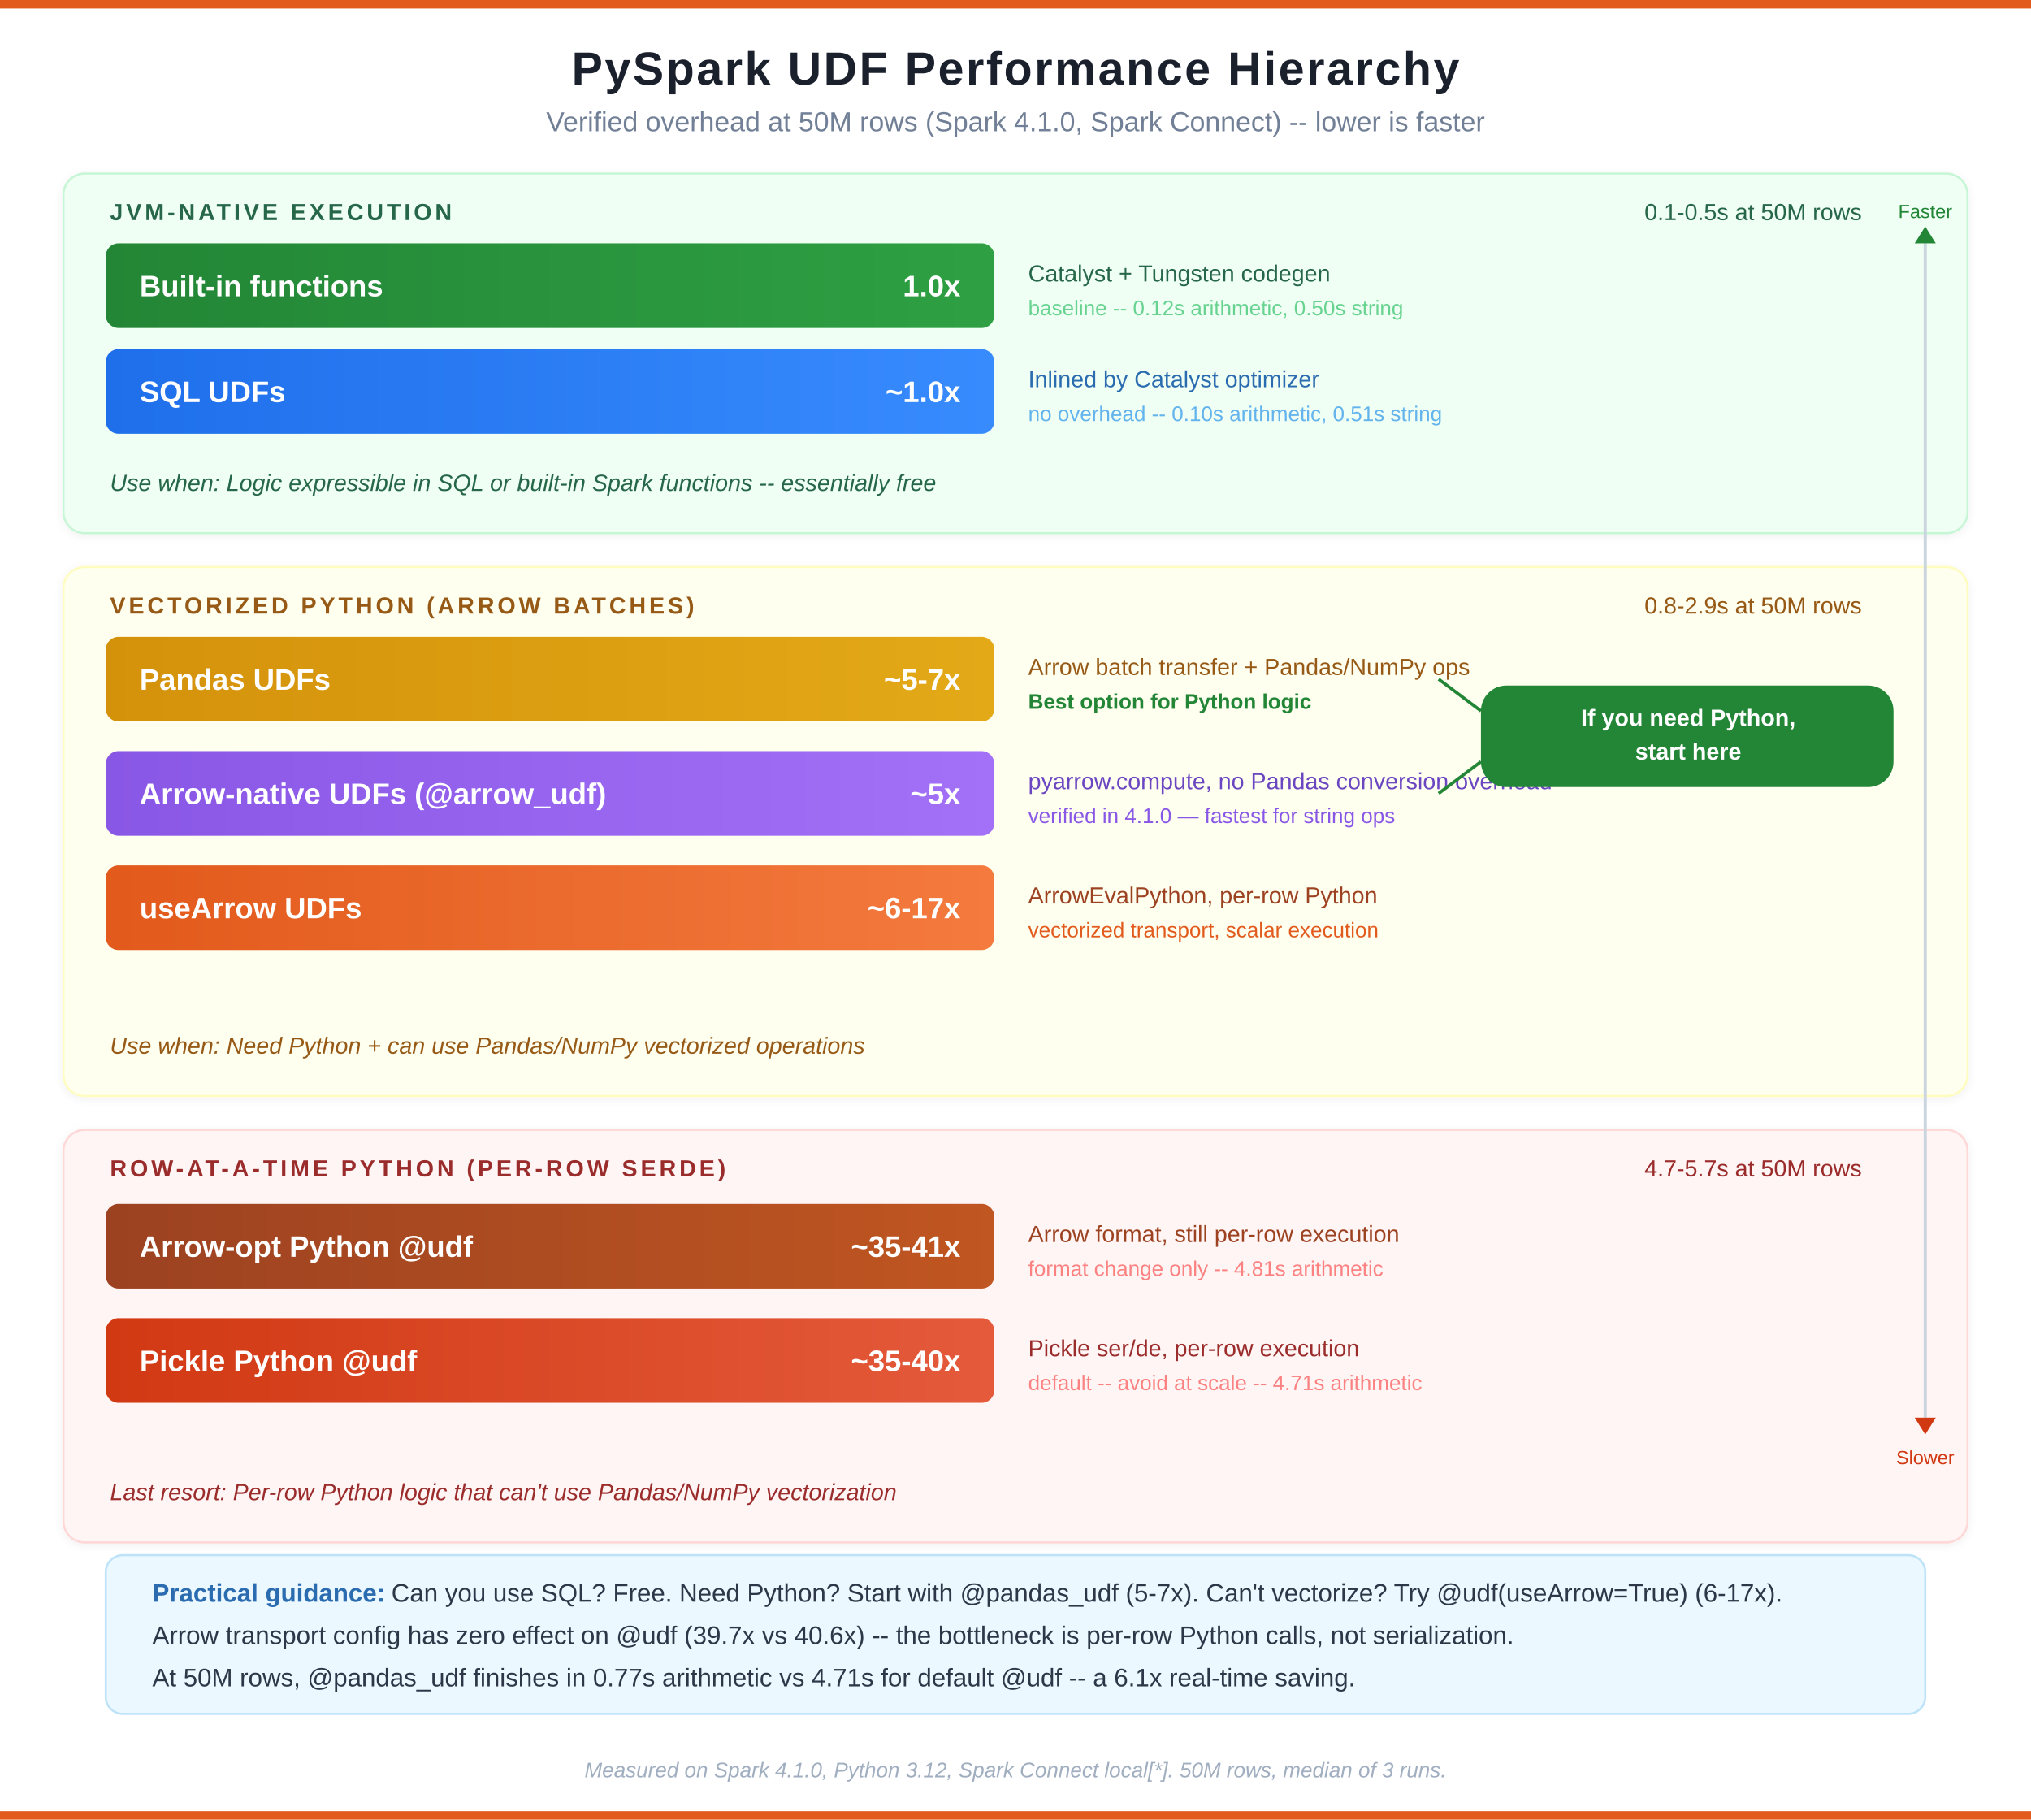
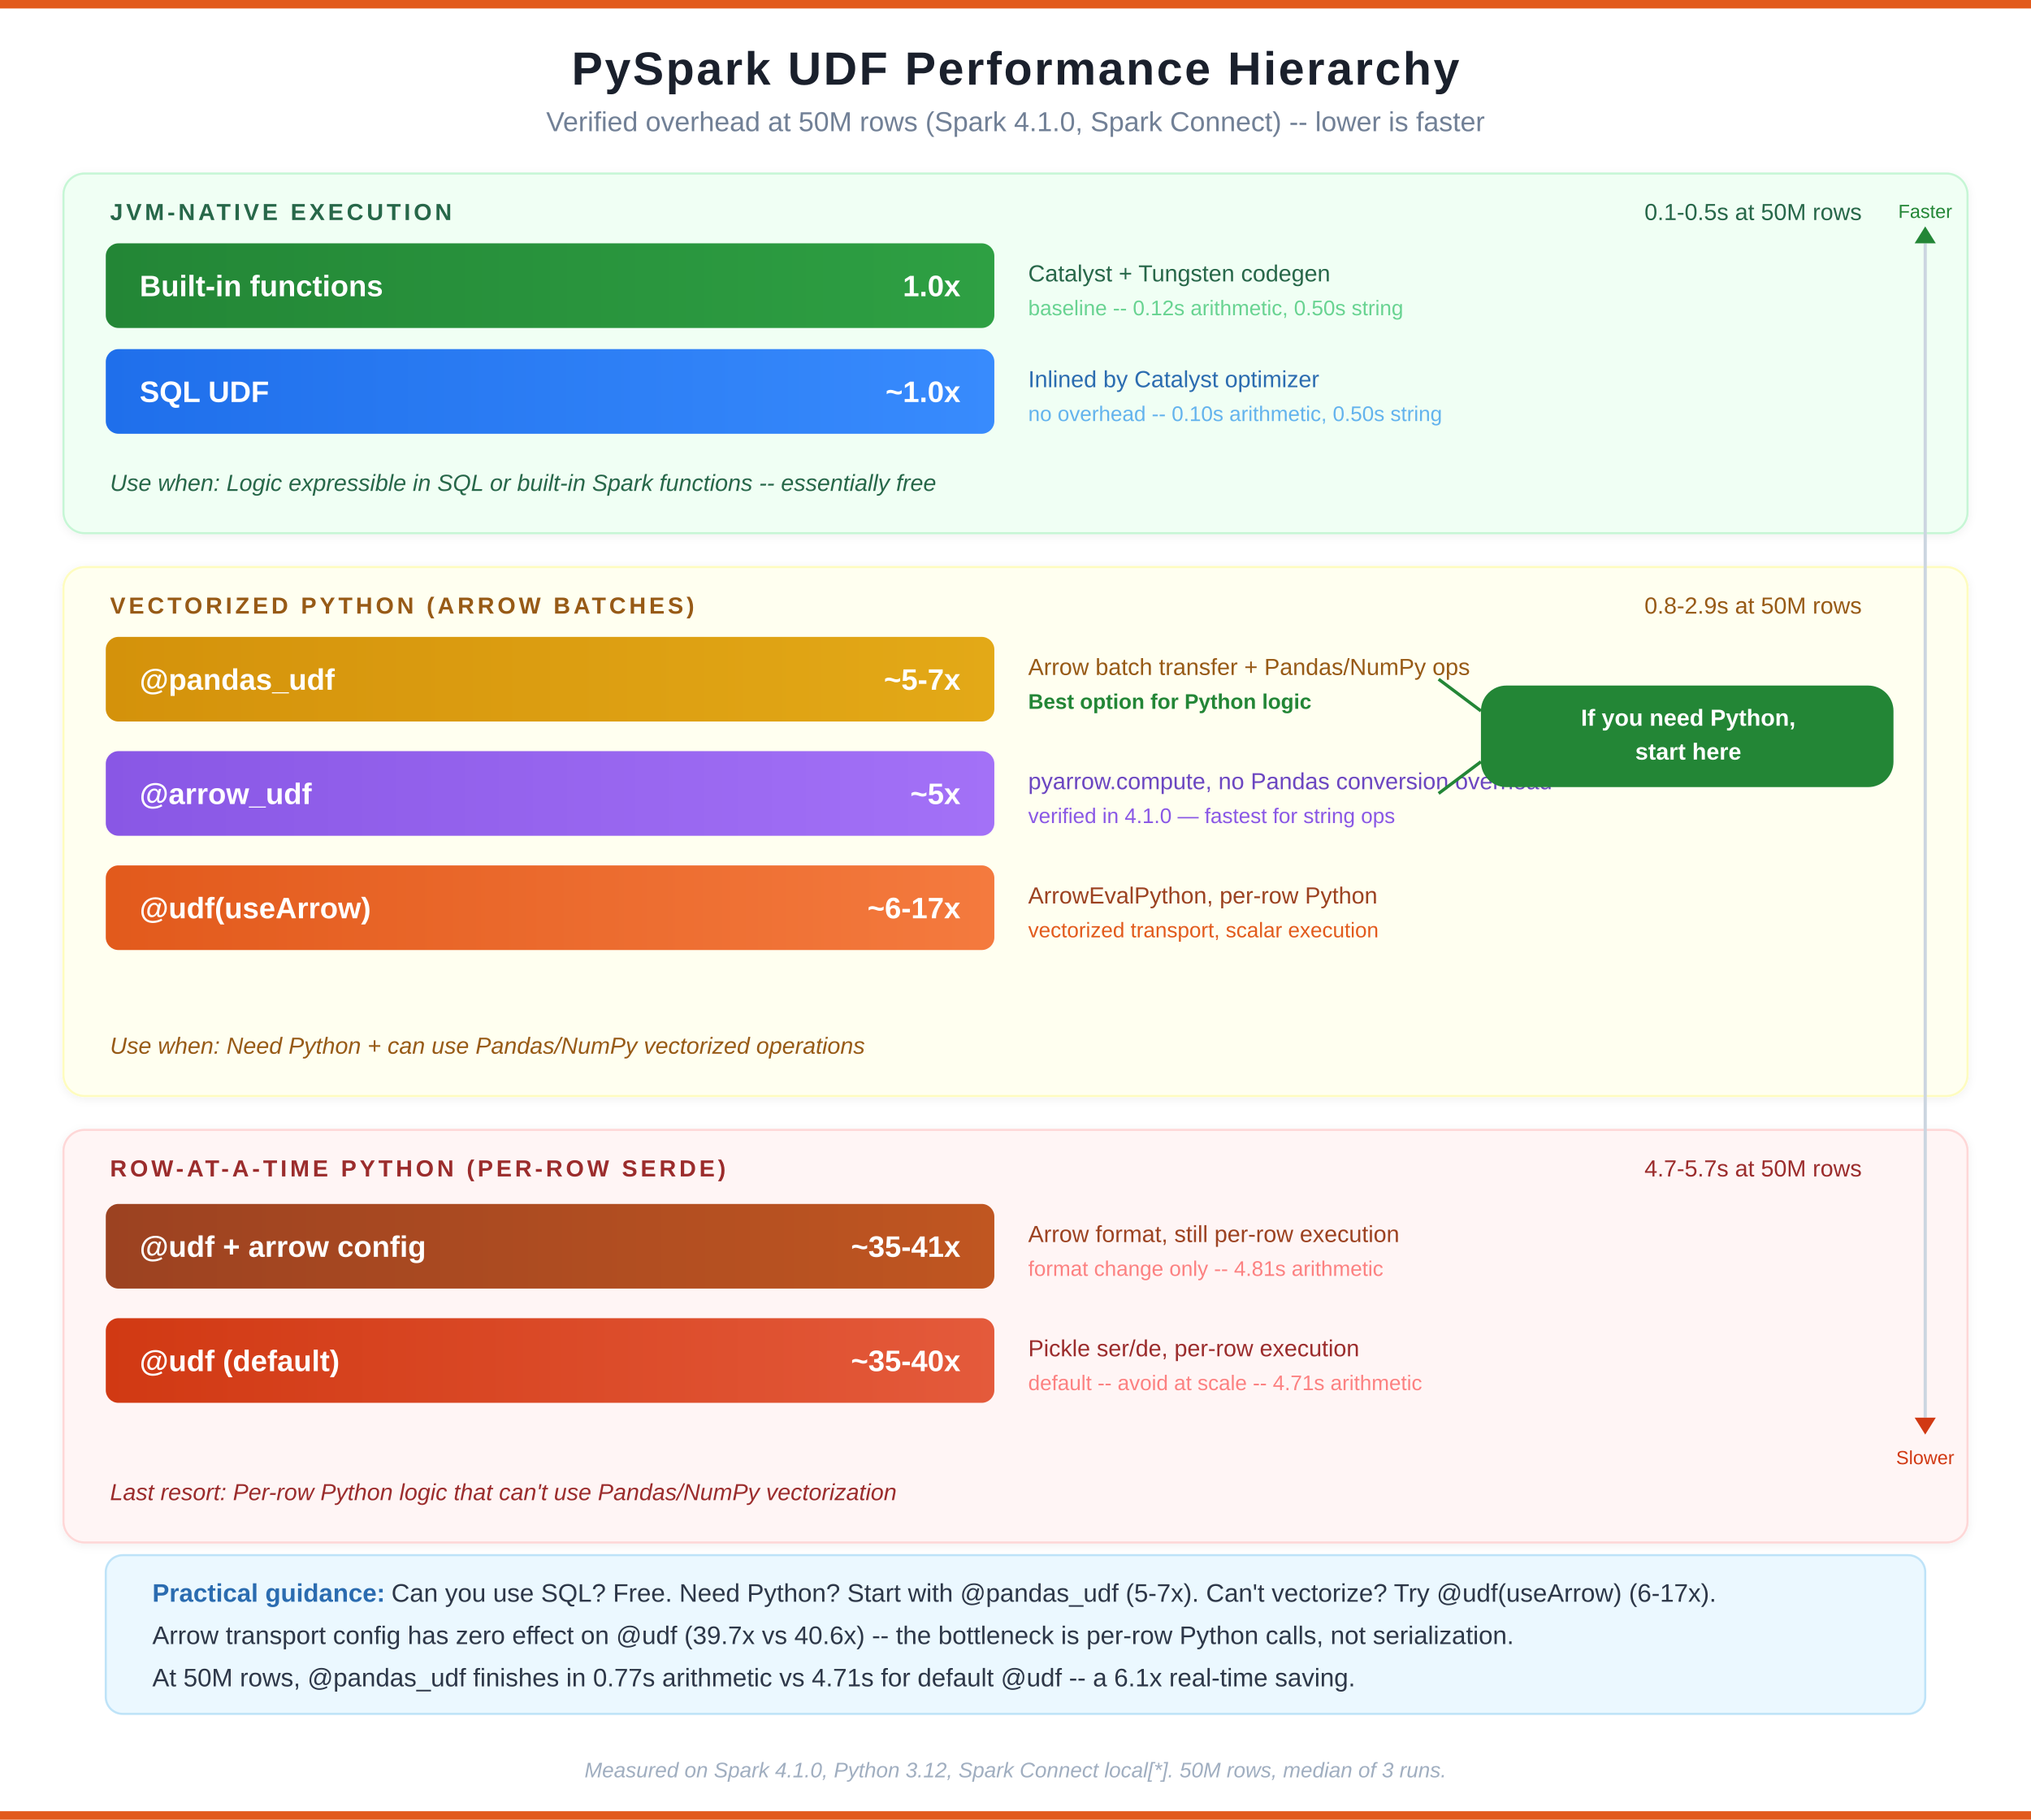
<svg xmlns="http://www.w3.org/2000/svg" viewBox="0 0 960 860" font-family="'Segoe UI', Arial, Helvetica, sans-serif">
  <defs>
    <linearGradient id="h-builtin" x1="0" x2="1" y1="0" y2="0">
      <stop offset="0%" stop-color="#238636" />
      <stop offset="100%" stop-color="#2ea043" />
    </linearGradient>
    <linearGradient id="h-sql" x1="0" x2="1" y1="0" y2="0">
      <stop offset="0%" stop-color="#1f6feb" />
      <stop offset="100%" stop-color="#388bfd" />
    </linearGradient>
    <linearGradient id="h-arrow" x1="0" x2="1" y1="0" y2="0">
      <stop offset="0%" stop-color="#E25A1C" />
      <stop offset="100%" stop-color="#F47A3E" />
    </linearGradient>
    <linearGradient id="h-pandas" x1="0" x2="1" y1="0" y2="0">
      <stop offset="0%" stop-color="#d4920b" />
      <stop offset="100%" stop-color="#e3a917" />
    </linearGradient>
    <linearGradient id="h-arrowudf" x1="0" x2="1" y1="0" y2="0">
      <stop offset="0%" stop-color="#8957e5" />
      <stop offset="100%" stop-color="#a371f7" />
    </linearGradient>
    <linearGradient id="h-arrowopt" x1="0" x2="1" y1="0" y2="0">
      <stop offset="0%" stop-color="#9C4221" />
      <stop offset="100%" stop-color="#C05621" />
    </linearGradient>
    <linearGradient id="h-pickle" x1="0" x2="1" y1="0" y2="0">
      <stop offset="0%" stop-color="#D13913" />
      <stop offset="100%" stop-color="#E45A3B" />
    </linearGradient>
    <filter id="shadow">
      <feDropShadow dx="0" dy="1" stdDeviation="2" flood-opacity="0.06" />
    </filter>
  </defs>
  <rect width="960" height="860" fill="#FFFFFF" />
  <rect x="0" y="0" width="960" height="4" fill="#E25A1C" />
  <text x="480" y="40" font-size="22" fill="#1A202C" text-anchor="middle" font-weight="bold" letter-spacing="1">PySpark UDF Performance Hierarchy</text>
  <text x="480" y="62" font-size="13" fill="#718096" text-anchor="middle">Verified overhead at 50M rows (Spark 4.1.0, Spark Connect) -- lower is faster</text>
  <rect x="30" y="82" width="900" height="170" rx="10" fill="#F0FFF4" stroke="#C6F6D5" filter="url(#shadow)" />
  <text x="52" y="104" font-size="11" fill="#276749" font-weight="bold" letter-spacing="1.5">JVM-NATIVE EXECUTION</text>
  <text x="880" y="104" font-size="11" fill="#276749" text-anchor="end">0.1-0.5s at 50M rows</text>
  <g transform="translate(50, 115)">
    <rect x="0" y="0" width="420" height="40" rx="6" fill="url(#h-builtin)" />
    <text x="16" y="25" font-size="14" fill="#FFFFFF" font-weight="bold">Built-in functions</text>
    <text x="404" y="25" font-size="14" fill="#FFFFFF" text-anchor="end" font-weight="bold">1.0x</text>
    <text x="436" y="18" font-size="11" fill="#276749">Catalyst + Tungsten codegen</text>
    <text x="436" y="34" font-size="10" fill="#68D391">baseline -- 0.12s arithmetic, 0.50s string</text>
  </g>
  <g transform="translate(50, 165)">
    <rect x="0" y="0" width="420" height="40" rx="6" fill="url(#h-sql)" />
-     <text x="16" y="25" font-size="14" fill="#FFFFFF" font-weight="bold">SQL UDFs</text>
+     <text x="16" y="25" font-size="14" fill="#FFFFFF" font-weight="bold">SQL UDF</text>
    <text x="404" y="25" font-size="14" fill="#FFFFFF" text-anchor="end" font-weight="bold">~1.0x</text>
    <text x="436" y="18" font-size="11" fill="#2B6CB0">Inlined by Catalyst optimizer</text>
-     <text x="436" y="34" font-size="10" fill="#63B3ED">no overhead -- 0.10s arithmetic, 0.51s string</text>
+     <text x="436" y="34" font-size="10" fill="#63B3ED">no overhead -- 0.10s arithmetic, 0.50s string</text>
  </g>
  <text x="52" y="232" font-size="11" fill="#276749" font-style="italic">Use when: Logic expressible in SQL or built-in Spark functions -- essentially free</text>
  <rect x="30" y="268" width="900" height="250" rx="10" fill="#FFFFF0" stroke="#FEFCBF" filter="url(#shadow)" />
  <text x="52" y="290" font-size="11" fill="#975A16" font-weight="bold" letter-spacing="1.5">VECTORIZED PYTHON (ARROW BATCHES)</text>
  <text x="880" y="290" font-size="11" fill="#975A16" text-anchor="end">0.8-2.9s at 50M rows</text>
  <g transform="translate(50, 301)">
    <rect x="0" y="0" width="420" height="40" rx="6" fill="url(#h-pandas)" />
-     <text x="16" y="25" font-size="14" fill="#FFFFFF" font-weight="bold">Pandas UDFs</text>
+     <text x="16" y="25" font-size="14" fill="#FFFFFF" font-weight="bold">@pandas_udf</text>
    <text x="404" y="25" font-size="14" fill="#FFFFFF" text-anchor="end" font-weight="bold">~5-7x</text>
    <text x="436" y="18" font-size="11" fill="#975A16">Arrow batch transfer + Pandas/NumPy ops</text>
    <text x="436" y="34" font-size="10" fill="#238636" font-weight="bold">Best option for Python logic</text>
  </g>
  <g transform="translate(50, 355)">
    <rect x="0" y="0" width="420" height="40" rx="6" fill="url(#h-arrowudf)" />
-     <text x="16" y="25" font-size="14" fill="#FFFFFF" font-weight="bold">Arrow-native UDFs (@arrow_udf)</text>
+     <text x="16" y="25" font-size="14" fill="#FFFFFF" font-weight="bold">@arrow_udf</text>
    <text x="404" y="25" font-size="14" fill="#FFFFFF" text-anchor="end" font-weight="bold">~5x</text>
    <text x="436" y="18" font-size="11" fill="#6B46C1">pyarrow.compute, no Pandas conversion overhead</text>
    <text x="436" y="34" font-size="10" fill="#8957e5">verified in 4.1.0 — fastest for string ops</text>
  </g>
  <g transform="translate(50, 409)">
    <rect x="0" y="0" width="420" height="40" rx="6" fill="url(#h-arrow)" />
-     <text x="16" y="25" font-size="14" fill="#FFFFFF" font-weight="bold">useArrow UDFs</text>
+     <text x="16" y="25" font-size="14" fill="#FFFFFF" font-weight="bold">@udf(useArrow)</text>
    <text x="404" y="25" font-size="14" fill="#FFFFFF" text-anchor="end" font-weight="bold">~6-17x</text>
    <text x="436" y="18" font-size="11" fill="#9C4221">ArrowEvalPython, per-row Python</text>
    <text x="436" y="34" font-size="10" fill="#E25A1C">vectorized transport, scalar execution</text>
  </g>
  <rect x="700" y="324" width="195" height="48" rx="12" fill="#238636" />
  <text x="798" y="343" font-size="11" fill="#FFFFFF" text-anchor="middle" font-weight="bold">If you need Python,</text>
  <text x="798" y="359" font-size="11" fill="#FFFFFF" text-anchor="middle" font-weight="bold">start here</text>
  <line x1="700" y1="336" x2="680" y2="321" stroke="#238636" stroke-width="1.5" />
  <line x1="700" y1="360" x2="680" y2="375" stroke="#238636" stroke-width="1.5" />
  <text x="52" y="498" font-size="11" fill="#975A16" font-style="italic">Use when: Need Python + can use Pandas/NumPy vectorized operations</text>
  <rect x="30" y="534" width="900" height="195" rx="10" fill="#FFF5F5" stroke="#FED7D7" filter="url(#shadow)" />
  <text x="52" y="556" font-size="11" fill="#9B2C2C" font-weight="bold" letter-spacing="1.5">ROW-AT-A-TIME PYTHON (PER-ROW SERDE)</text>
  <text x="880" y="556" font-size="11" fill="#9B2C2C" text-anchor="end">4.7-5.7s at 50M rows</text>
  <g transform="translate(50, 569)">
    <rect x="0" y="0" width="420" height="40" rx="6" fill="url(#h-arrowopt)" />
-     <text x="16" y="25" font-size="14" fill="#FFFFFF" font-weight="bold">Arrow-opt Python @udf</text>
+     <text x="16" y="25" font-size="14" fill="#FFFFFF" font-weight="bold">@udf + arrow config</text>
    <text x="404" y="25" font-size="14" fill="#FFFFFF" text-anchor="end" font-weight="bold">~35-41x</text>
    <text x="436" y="18" font-size="11" fill="#9C4221">Arrow format, still per-row execution</text>
    <text x="436" y="34" font-size="10" fill="#FC8181">format change only -- 4.81s arithmetic</text>
  </g>
  <g transform="translate(50, 623)">
    <rect x="0" y="0" width="420" height="40" rx="6" fill="url(#h-pickle)" />
-     <text x="16" y="25" font-size="14" fill="#FFFFFF" font-weight="bold">Pickle Python @udf</text>
+     <text x="16" y="25" font-size="14" fill="#FFFFFF" font-weight="bold">@udf (default)</text>
    <text x="404" y="25" font-size="14" fill="#FFFFFF" text-anchor="end" font-weight="bold">~35-40x</text>
    <text x="436" y="18" font-size="11" fill="#9B2C2C">Pickle ser/de, per-row execution</text>
    <text x="436" y="34" font-size="10" fill="#FC8181">default -- avoid at scale -- 4.71s arithmetic</text>
  </g>
  <text x="52" y="709" font-size="11" fill="#9B2C2C" font-style="italic">Last resort: Per-row Python logic that can't use Pandas/NumPy vectorization</text>
  <rect x="50" y="735" width="860" height="75" rx="8" fill="#EBF8FF" stroke="#BEE3F8" />
  <text x="72" y="757" font-size="12" fill="#2B6CB0" font-weight="bold">Practical guidance:</text>
-   <text x="185" y="757" font-size="12" fill="#2D3748">Can you use SQL? Free. Need Python? Start with @pandas_udf (5-7x). Can't vectorize? Try @udf(useArrow=True) (6-17x).</text>
+   <text x="185" y="757" font-size="12" fill="#2D3748">Can you use SQL? Free. Need Python? Start with @pandas_udf (5-7x). Can't vectorize? Try @udf(useArrow) (6-17x).</text>
  <text x="72" y="777" font-size="12" fill="#2D3748">Arrow transport config has zero effect on @udf (39.7x vs 40.6x) -- the bottleneck is per-row Python calls, not serialization.</text>
  <text x="72" y="797" font-size="12" fill="#2D3748">At 50M rows, @pandas_udf finishes in 0.77s arithmetic vs 4.71s for default @udf -- a 6.1x real-time saving.</text>
  <g transform="translate(910, 115)">
    <line x1="0" y1="0" x2="0" y2="555" stroke="#CBD5E0" stroke-width="1.5" />
    <polygon points="-5,0 5,0 0,-8" fill="#238636" />
    <text x="0" y="-12" font-size="9" fill="#238636" text-anchor="middle">Faster</text>
    <polygon points="-5,555 5,555 0,563" fill="#D13913" />
    <text x="0" y="577" font-size="9" fill="#D13913" text-anchor="middle">Slower</text>
  </g>
  <text x="480" y="840" font-size="10" fill="#A0AEC0" text-anchor="middle" font-style="italic">Measured on Spark 4.1.0, Python 3.12, Spark Connect local[*]. 50M rows, median of 3 runs.</text>
  <rect x="0" y="856" width="960" height="4" fill="#E25A1C" />
</svg>
